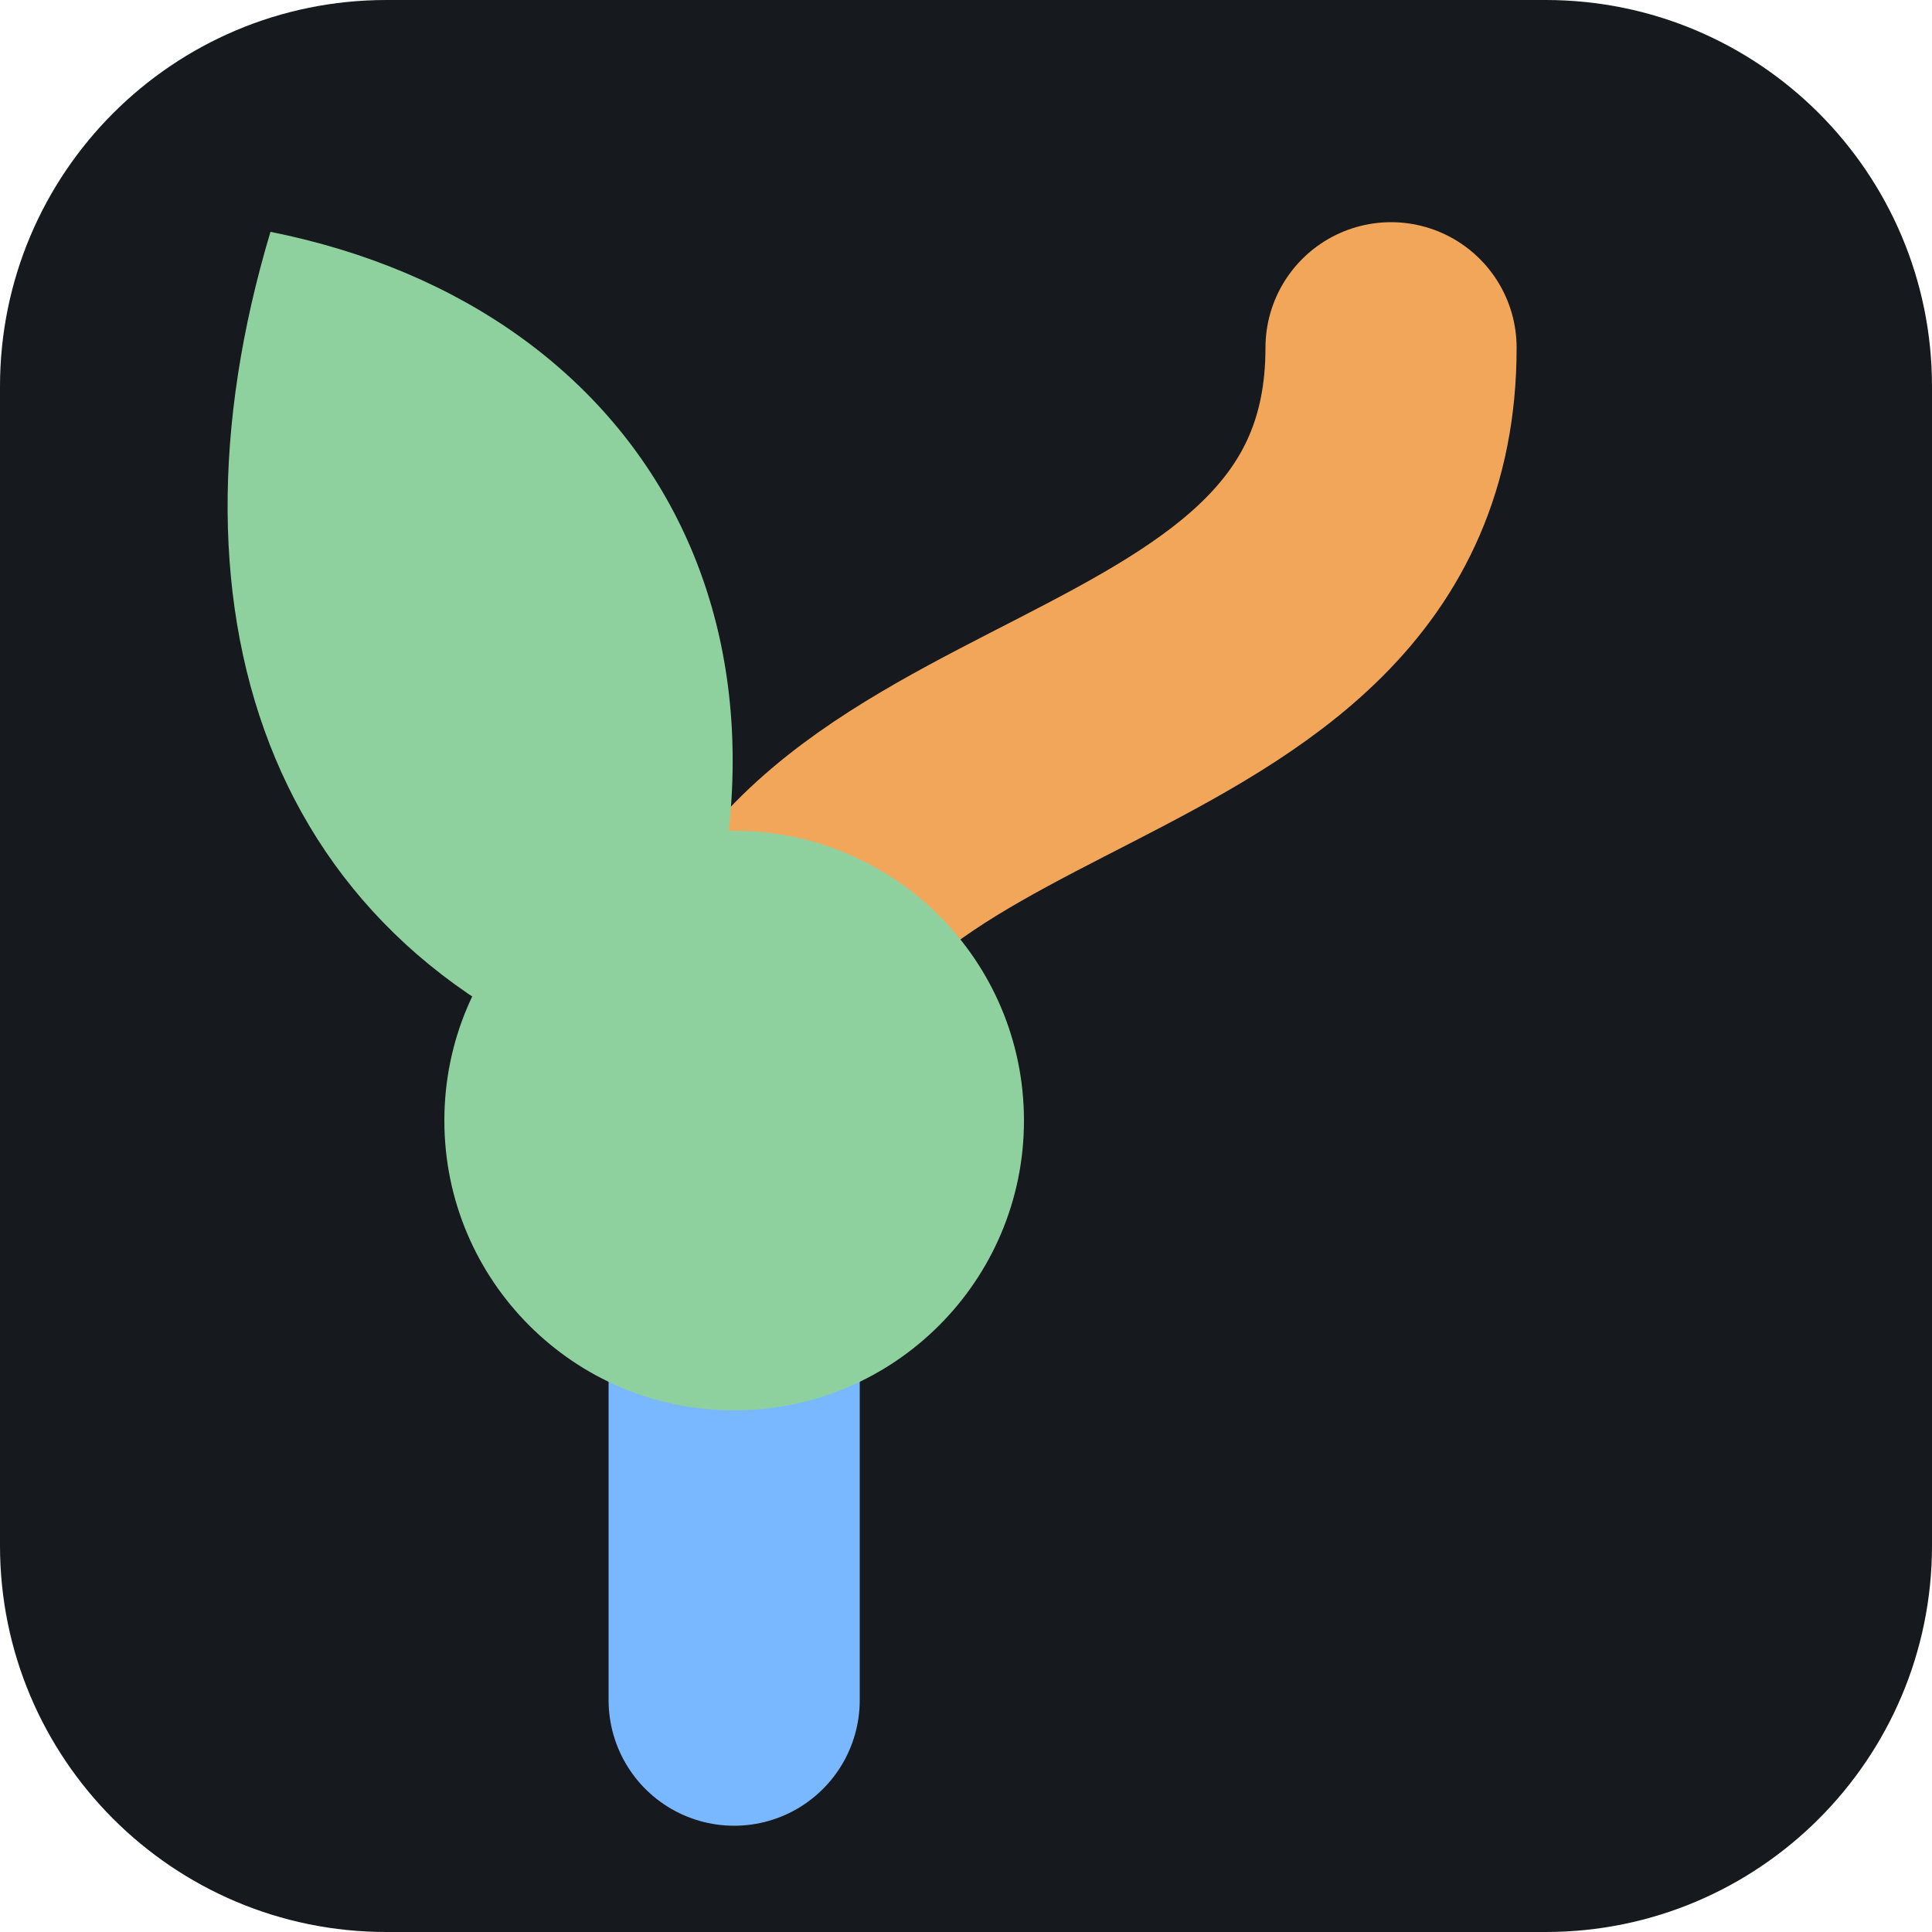
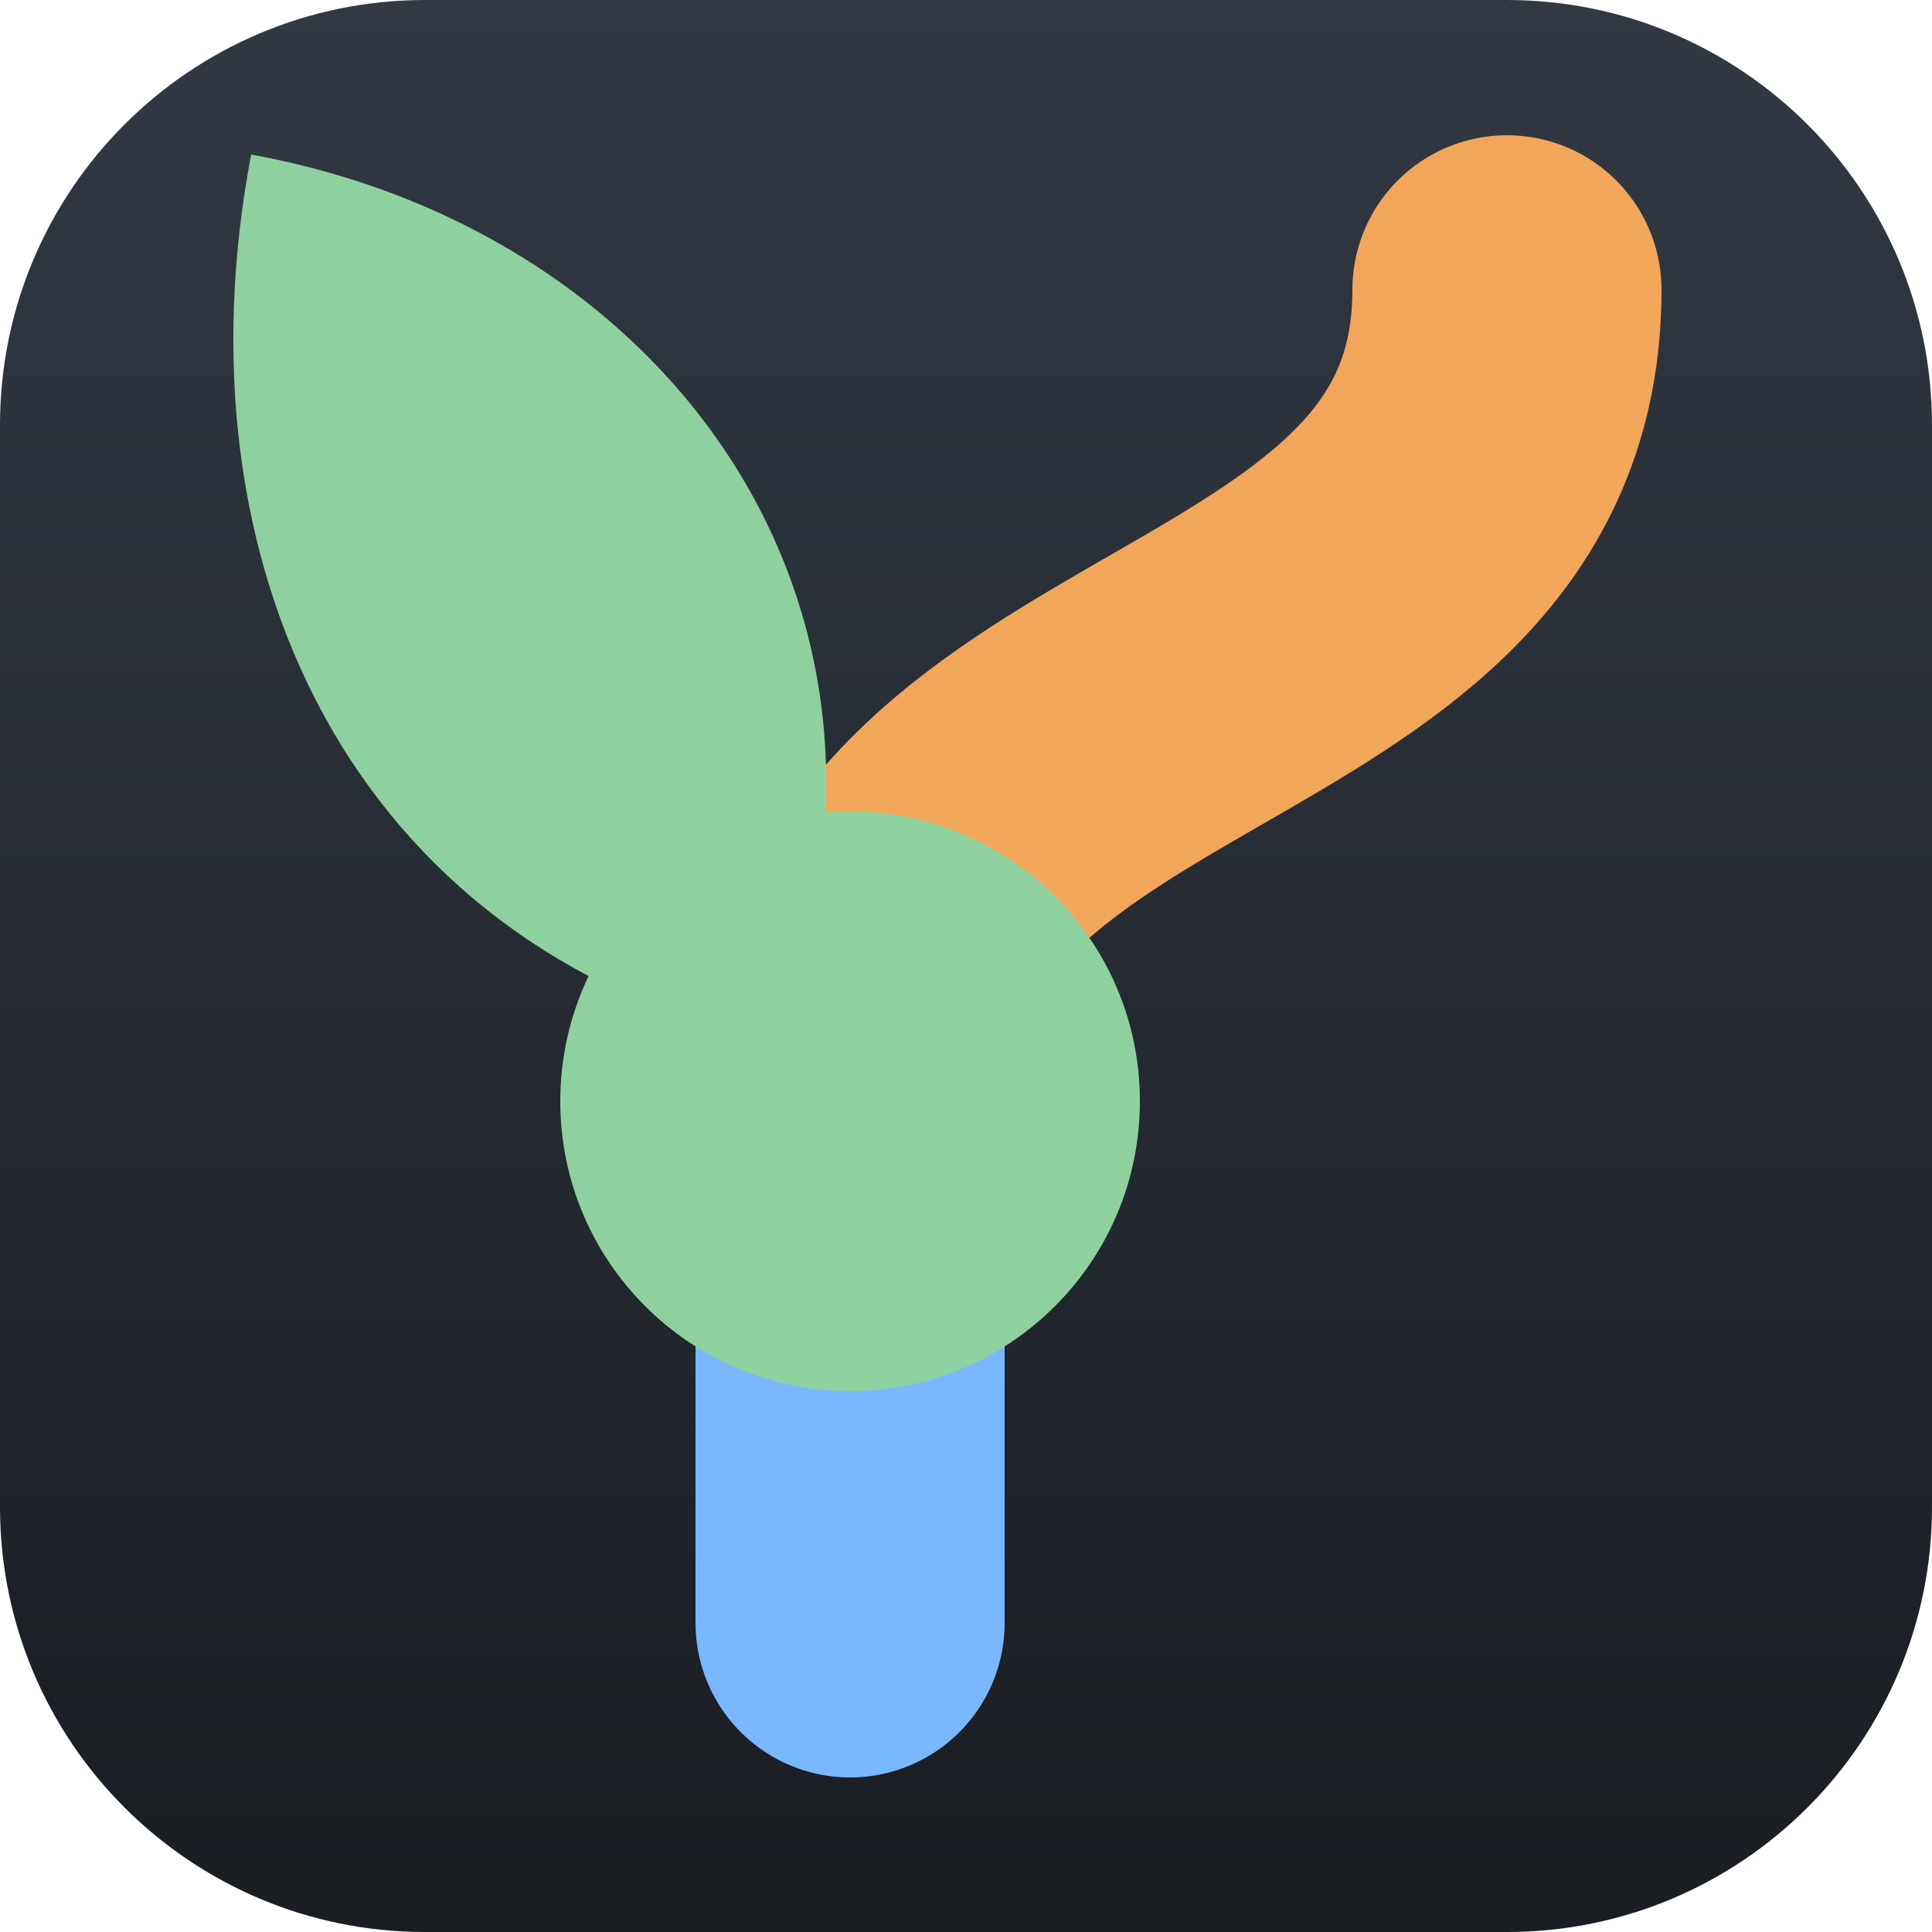
<svg xmlns="http://www.w3.org/2000/svg" viewBox="0 0 100 100">
-   <rect x="0" y="0" width="100" height="100" rx="20" fill="#16191d" />
-   <path d="M38 88 V56" stroke="#79b8ff" stroke-width="13" stroke-linecap="round" fill="none" />
-   <path d="M72 18 C72 40 40 36 38 56" stroke="#f2a65a" stroke-width="13" stroke-linecap="round" fill="none" />
-   <path d="M34 56 C14 50 8 32 14 12 C34 16 44 34 34 56 Z" fill="#8fd19e" />
-   <circle cx="38" cy="58" r="15" fill="#8fd19e" />
+   <defs>
+     <linearGradient id="plate" x1="0" y1="0" x2="0" y2="1">
+       <stop offset="0" stop-color="#323943" />
+       <stop offset="1" stop-color="#1a1d22" />
+     </linearGradient>
+   </defs>
+   <rect x="0" y="0" width="100" height="100" rx="22" fill="url(#plate)" />
+   <path d="M44 84 V56" stroke="#79b8ff" stroke-width="16" stroke-linecap="round" fill="none" />
+   <path d="M78 15 C78 37 46 34 44 56" stroke="#f2a65a" stroke-width="16" stroke-linecap="round" fill="none" />
+   <path d="M40 54 C18 49 9 29 13 8 C35 12 49 32 40 54 Z" fill="#8fd19e" />
+   <circle cx="44" cy="57" r="15" fill="#8fd19e" />
</svg>
